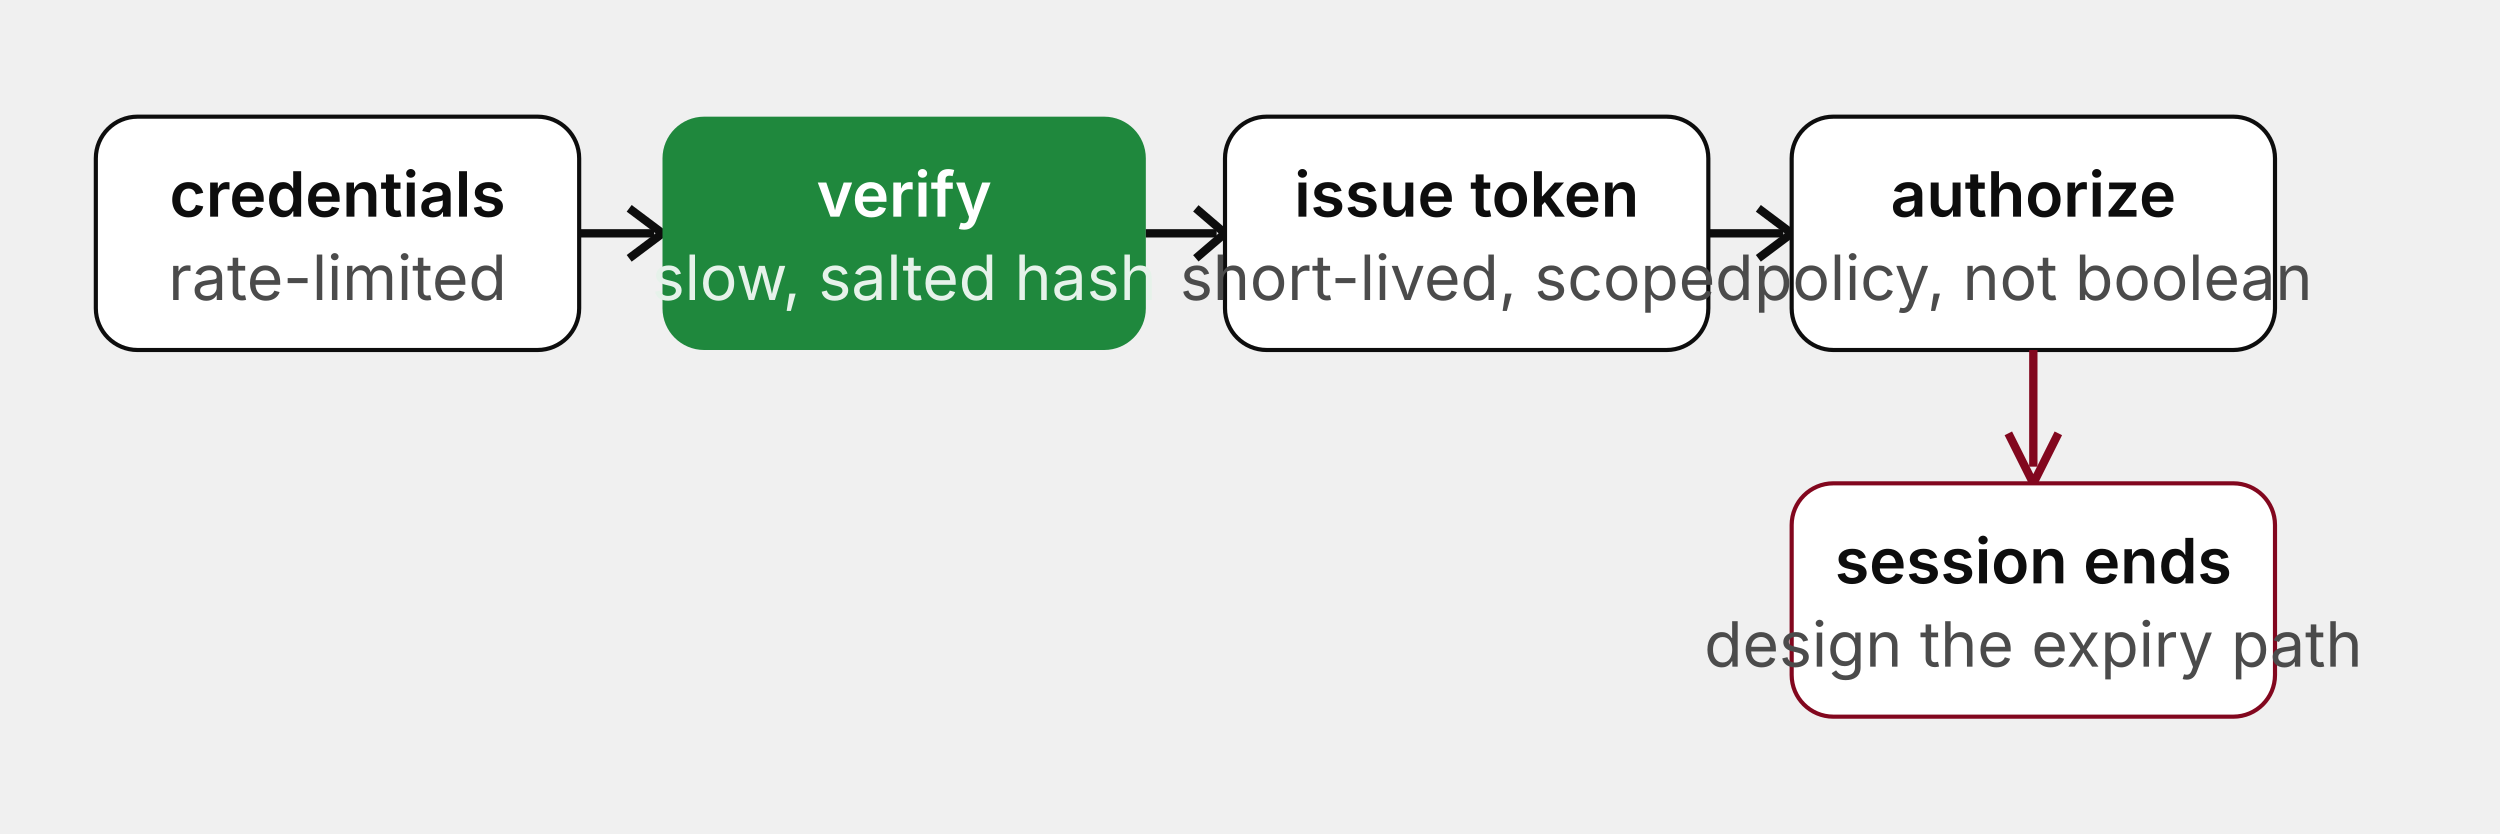
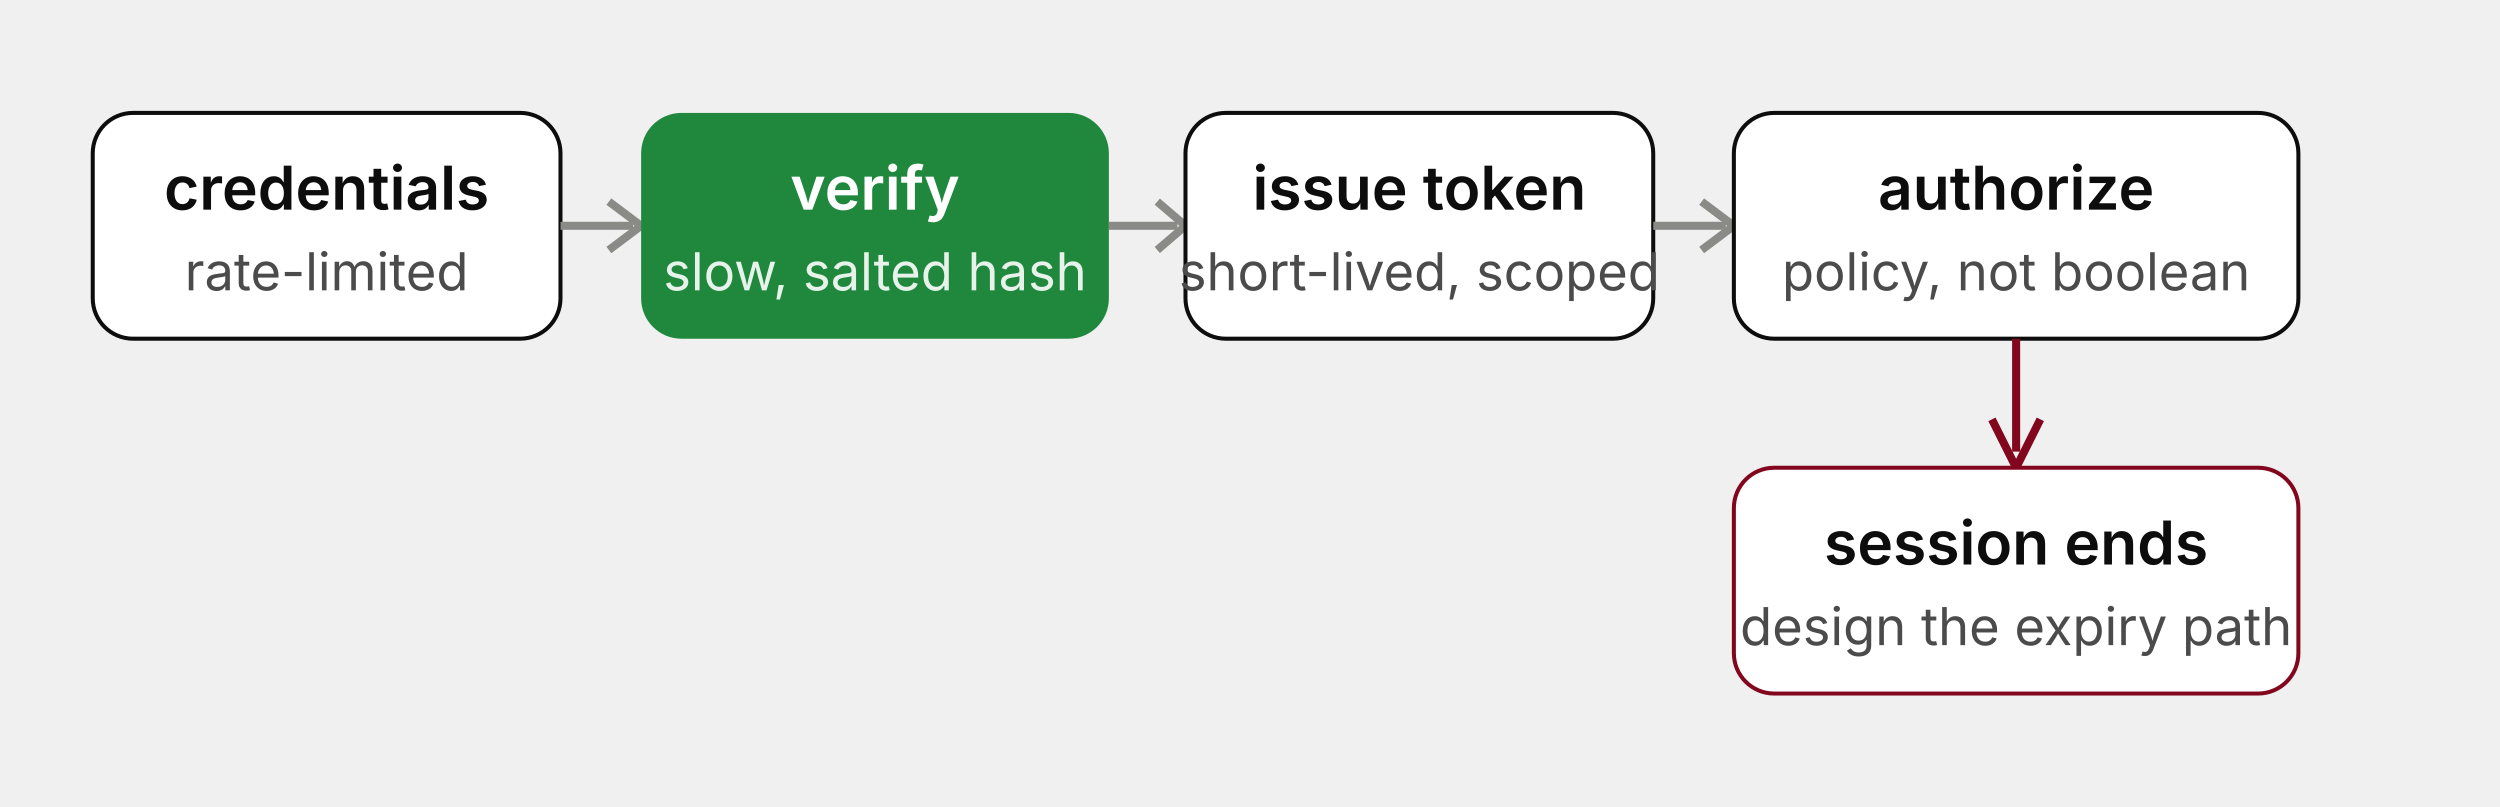
- <svg xmlns="http://www.w3.org/2000/svg" width="600" height="200" viewBox="0 0 600 200" font-family="Inter, IBM Plex Sans, sans-serif">
+ <svg xmlns="http://www.w3.org/2000/svg" width="620" height="200" viewBox="0 0 620 200" font-family="Inter, IBM Plex Sans, sans-serif">
  <rect x="23" y="28" width="116" height="56" rx="10" fill="#ffffff" stroke="#0d0d0d" stroke-width="1" />
  <text x="81" y="52" font-size="15" font-weight="600" fill="#0d0d0d" text-anchor="middle">credentials</text>
-   <text x="81" y="72" font-size="15" fill="#4b4b4b" text-anchor="middle">rate-limited</text>
-   <line x1="139" y1="56" x2="157" y2="56" stroke="#0d0d0d" stroke-width="2" />
-   <path d="M151 50 L159 56 L151 62" fill="none" stroke="#0d0d0d" stroke-width="2" />
+   <text x="81" y="72" font-size="13" fill="#4b4b4b" text-anchor="middle">rate-limited</text>
+   <line x1="139" y1="56" x2="157" y2="56" stroke="#8a8a87" stroke-width="2" />
+   <path d="M151 50 L159 56 L151 62" fill="none" stroke="#8a8a87" stroke-width="2" />
  <rect x="159" y="28" width="116" height="56" rx="10" fill="#1f883d" />
  <text x="217" y="52" font-size="15" font-weight="600" fill="#ffffff" text-anchor="middle">verify</text>
-   <text x="217" y="72" font-size="15" fill="#e6f2ea" text-anchor="middle">slow, salted hash</text>
-   <line x1="275" y1="56" x2="292" y2="56" stroke="#0d0d0d" stroke-width="2" />
-   <path d="M287 50 L294 56 L287 62" fill="none" stroke="#0d0d0d" stroke-width="2" />
+   <text x="217" y="72" font-size="13" fill="#e6f2ea" text-anchor="middle">slow, salted hash</text>
+   <line x1="275" y1="56" x2="292" y2="56" stroke="#8a8a87" stroke-width="2" />
+   <path d="M287 50 L294 56 L287 62" fill="none" stroke="#8a8a87" stroke-width="2" />
  <rect x="294" y="28" width="116" height="56" rx="10" fill="#ffffff" stroke="#0d0d0d" stroke-width="1" />
  <text x="352" y="52" font-size="15" font-weight="600" fill="#0d0d0d" text-anchor="middle">issue token</text>
-   <text x="352" y="72" font-size="15" fill="#4b4b4b" text-anchor="middle">short-lived, scoped</text>
-   <line x1="410" y1="56" x2="428" y2="56" stroke="#0d0d0d" stroke-width="2" />
-   <path d="M422 50 L430 56 L422 62" fill="none" stroke="#0d0d0d" stroke-width="2" />
-   <rect x="430" y="28" width="116" height="56" rx="10" fill="#ffffff" stroke="#0d0d0d" stroke-width="1" />
-   <text x="488" y="52" font-size="15" font-weight="600" fill="#0d0d0d" text-anchor="middle">authorize</text>
-   <text x="488" y="72" font-size="15" fill="#4b4b4b" text-anchor="middle">policy, not boolean</text>
-   <line x1="488" y1="84" x2="488" y2="112" stroke="#82071e" stroke-width="2" />
-   <path d="M482 104 L488 116 L494 104" fill="none" stroke="#82071e" stroke-width="2" />
-   <rect x="430" y="116" width="116" height="56" rx="10" fill="#ffffff" stroke="#82071e" stroke-width="1" />
-   <text x="488" y="140" font-size="15" font-weight="600" fill="#0d0d0d" text-anchor="middle">session ends</text>
-   <text x="488" y="160" font-size="15" fill="#4b4b4b" text-anchor="middle">design the expiry path</text>
+   <text x="352" y="72" font-size="13" fill="#4b4b4b" text-anchor="middle">short-lived, scoped</text>
+   <line x1="410" y1="56" x2="428" y2="56" stroke="#8a8a87" stroke-width="2" />
+   <path d="M422 50 L430 56 L422 62" fill="none" stroke="#8a8a87" stroke-width="2" />
+   <rect x="430" y="28" width="140" height="56" rx="10" fill="#ffffff" stroke="#0d0d0d" stroke-width="1" />
+   <text x="500" y="52" font-size="15" font-weight="600" fill="#0d0d0d" text-anchor="middle">authorize</text>
+   <text x="500" y="72" font-size="13" fill="#4b4b4b" text-anchor="middle">policy, not boolean</text>
+   <line x1="500" y1="84" x2="500" y2="112" stroke="#82071e" stroke-width="2" />
+   <path d="M494 104 L500 116 L506 104" fill="none" stroke="#82071e" stroke-width="2" />
+   <rect x="430" y="116" width="140" height="56" rx="10" fill="#ffffff" stroke="#82071e" stroke-width="1" />
+   <text x="500" y="140" font-size="15" font-weight="600" fill="#0d0d0d" text-anchor="middle">session ends</text>
+   <text x="500" y="160" font-size="13" fill="#4b4b4b" text-anchor="middle">design the expiry path</text>
</svg>
